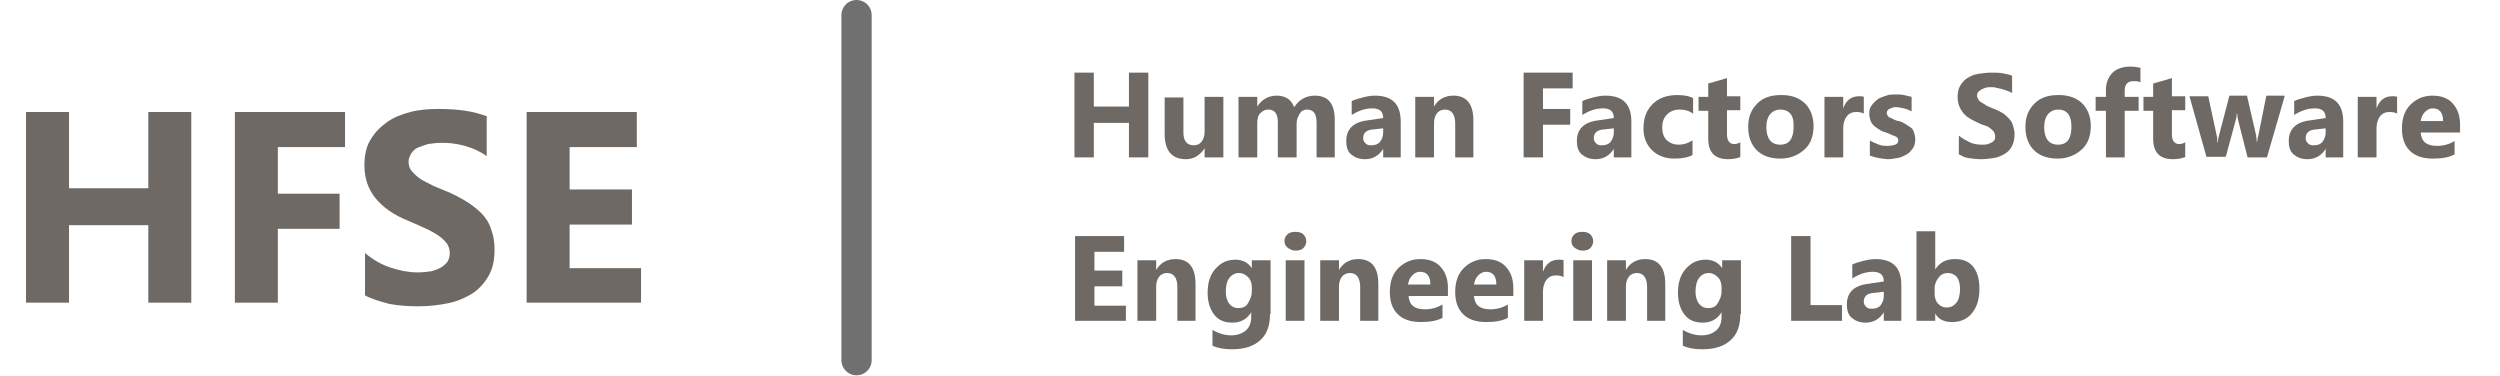
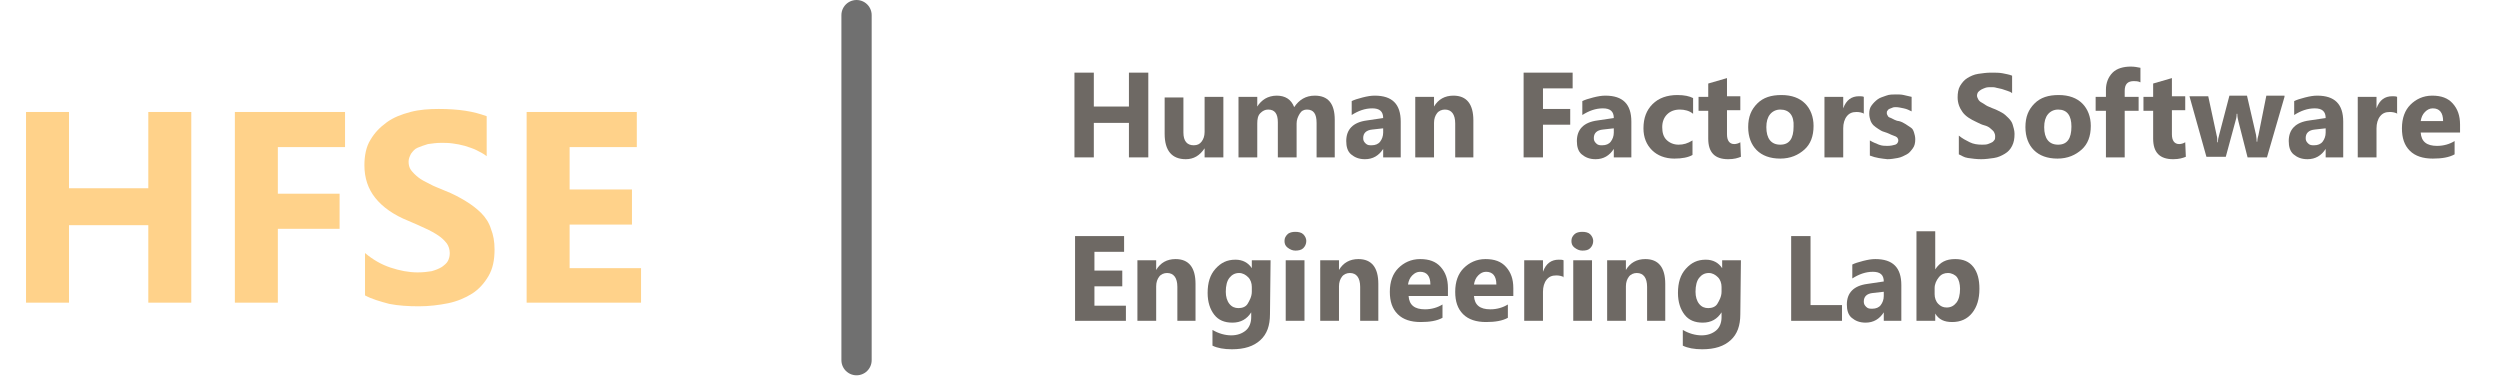
<svg xmlns="http://www.w3.org/2000/svg" version="1.1" id="Layer_1" x="0px" y="0px" viewBox="0 0 413 62" style="enable-background:new 0 0 413 62;" xml:space="preserve">
  <style type="text/css">
	.st0{enable-background:new    ;}
- 	.st1{fill:#6E6964;}
+ 	.st1{fill:#FFD28A;}
	.st2{fill:none;stroke:#707070;stroke-width:5;stroke-linecap:round;}
+ 	.st3{fill:#6E6964;}
</style>
  <g id="Group_11" transform="translate(-62 -64)">
    <g class="st0">
      <path class="st1" d="M93.6,114h-7.1v-12.8H73.4V114h-7.1V82.5h7.1v12.6h13.1V82.5h7.1V114z" />
      <path class="st1" d="M119,88.3h-11.1V96h10.2v5.8h-10.2V114h-7.1V82.5H119V88.3z" />
-       <path class="st1" d="M122.3,112.8v-7c1.3,1.1,2.7,1.9,4.2,2.4c1.5,0.5,3,0.8,4.5,0.8c0.9,0,1.7-0.1,2.3-0.2    c0.7-0.2,1.2-0.4,1.7-0.7c0.4-0.3,0.8-0.6,1-1c0.2-0.4,0.3-0.8,0.3-1.3c0-0.6-0.2-1.2-0.5-1.6c-0.4-0.5-0.8-0.9-1.4-1.3    s-1.3-0.8-2.2-1.2s-1.7-0.8-2.7-1.2c-2.5-1-4.3-2.3-5.5-3.8c-1.2-1.5-1.8-3.3-1.8-5.4c0-1.6,0.3-3.1,1-4.2    c0.7-1.2,1.6-2.1,2.7-2.9c1.1-0.8,2.4-1.3,3.9-1.7c1.5-0.4,3.1-0.5,4.7-0.5c1.6,0,3.1,0.1,4.4,0.3c1.3,0.2,2.4,0.5,3.5,0.9v6.6    c-0.5-0.4-1.1-0.7-1.7-1s-1.3-0.5-1.9-0.7c-0.7-0.2-1.3-0.3-2-0.4c-0.7-0.1-1.3-0.1-1.9-0.1c-0.8,0-1.5,0.1-2.2,0.2    c-0.7,0.2-1.2,0.4-1.7,0.6s-0.8,0.6-1.1,1c-0.2,0.4-0.4,0.8-0.4,1.3c0,0.5,0.1,1,0.4,1.4c0.3,0.4,0.7,0.8,1.2,1.2    c0.5,0.4,1.1,0.7,1.9,1.1c0.7,0.4,1.6,0.7,2.5,1.1c1.3,0.5,2.4,1.1,3.4,1.7c1,0.6,1.9,1.3,2.6,2s1.3,1.6,1.6,2.6    c0.4,1,0.6,2.1,0.6,3.4c0,1.8-0.3,3.2-1,4.4c-0.7,1.2-1.6,2.2-2.7,2.9c-1.1,0.7-2.5,1.3-4,1.6c-1.5,0.3-3.1,0.5-4.8,0.5    c-1.7,0-3.4-0.1-4.9-0.4C124.8,113.8,123.4,113.4,122.3,112.8z" />
+       <path class="st1" d="M122.3,112.8v-7c1.3,1.1,2.7,1.9,4.2,2.4s3,0.8,4.5,0.8c0.9,0,1.7-0.1,2.3-0.2c0.7-0.2,1.2-0.4,1.7-0.7    c0.4-0.3,0.8-0.6,1-1s0.3-0.8,0.3-1.3c0-0.6-0.2-1.2-0.5-1.6c-0.4-0.5-0.8-0.9-1.4-1.3s-1.3-0.8-2.2-1.2s-1.7-0.8-2.7-1.2    c-2.5-1-4.3-2.3-5.5-3.8s-1.8-3.3-1.8-5.4c0-1.6,0.3-3.1,1-4.2c0.7-1.2,1.6-2.1,2.7-2.9s2.4-1.3,3.9-1.7c1.5-0.4,3.1-0.5,4.7-0.5    c1.6,0,3.1,0.1,4.4,0.3c1.3,0.2,2.4,0.5,3.5,0.9v6.6c-0.5-0.4-1.1-0.7-1.7-1s-1.3-0.5-1.9-0.7c-0.7-0.2-1.3-0.3-2-0.4    s-1.3-0.1-1.9-0.1c-0.8,0-1.5,0.1-2.2,0.2c-0.7,0.2-1.2,0.4-1.7,0.6s-0.8,0.6-1.1,1c-0.2,0.4-0.4,0.8-0.4,1.3s0.1,1,0.4,1.4    c0.3,0.4,0.7,0.8,1.2,1.2c0.5,0.4,1.1,0.7,1.9,1.1c0.7,0.4,1.6,0.7,2.5,1.1c1.3,0.5,2.4,1.1,3.4,1.7s1.9,1.3,2.6,2    s1.3,1.6,1.6,2.6c0.4,1,0.6,2.1,0.6,3.4c0,1.8-0.3,3.2-1,4.4c-0.7,1.2-1.6,2.2-2.7,2.9c-1.1,0.7-2.5,1.3-4,1.6    c-1.5,0.3-3.1,0.5-4.8,0.5s-3.4-0.1-4.9-0.4C124.8,113.8,123.4,113.4,122.3,112.8z" />
      <path class="st1" d="M167.9,114H149V82.5h18.2v5.8h-11.1v7h10.3v5.8h-10.3v7.2h11.8V114z" />
    </g>
    <line id="Line_1" class="st2" x1="203.5" y1="66.5" x2="203.5" y2="123.5" />
    <g class="st0">
-       <path class="st1" d="M251.7,90h-3.2v-5.7h-5.8V90h-3.2V76h3.2v5.6h5.8V76h3.2V90z" />
-       <path class="st1" d="M264.1,90H261v-1.5h0c-0.8,1.2-1.8,1.8-3.1,1.8c-2.3,0-3.5-1.4-3.5-4.2v-6h3.1v5.8c0,1.4,0.6,2.1,1.7,2.1    c0.6,0,1-0.2,1.3-0.6s0.5-0.9,0.5-1.6V80h3.1V90z" />
-       <path class="st1" d="M282.6,90h-3.1v-5.7c0-1.5-0.5-2.2-1.6-2.2c-0.5,0-0.9,0.2-1.2,0.7s-0.5,1-0.5,1.6V90h-3.1v-5.8    c0-1.4-0.5-2.1-1.6-2.1c-0.5,0-0.9,0.2-1.3,0.6s-0.5,1-0.5,1.7V90h-3.1V80h3.1v1.6h0c0.3-0.5,0.8-1,1.3-1.3s1.2-0.5,1.9-0.5    c1.4,0,2.4,0.6,2.9,1.9c0.8-1.2,1.9-1.9,3.4-1.9c2.2,0,3.3,1.3,3.3,4V90z" />
-       <path class="st1" d="M293.4,90h-2.9v-1.4h0c-0.7,1.1-1.7,1.7-3,1.7c-1,0-1.7-0.3-2.3-0.8s-0.8-1.3-0.8-2.2c0-1.9,1.1-3.1,3.4-3.4    l2.7-0.4c0-1.1-0.6-1.6-1.8-1.6c-1.2,0-2.3,0.4-3.4,1.1v-2.3c0.4-0.2,1-0.4,1.8-0.6s1.4-0.3,2-0.3c2.9,0,4.3,1.4,4.3,4.3V90z     M290.5,85.9v-0.7l-1.8,0.2c-1,0.1-1.5,0.6-1.5,1.4c0,0.4,0.1,0.6,0.4,0.9s0.6,0.3,1,0.3c0.6,0,1.1-0.2,1.4-0.6    S290.5,86.5,290.5,85.9z" />
-       <path class="st1" d="M305.5,90h-3.1v-5.6c0-1.5-0.6-2.3-1.7-2.3c-0.5,0-1,0.2-1.3,0.6s-0.5,0.9-0.5,1.6V90h-3.1V80h3.1v1.6h0    c0.7-1.2,1.8-1.8,3.2-1.8c2.2,0,3.3,1.4,3.3,4.1V90z" />
-       <path class="st1" d="M321.8,78.6h-4.9V82h4.5v2.6h-4.5V90h-3.2V76h8.1V78.6z" />
-       <path class="st1" d="M331.5,90h-2.9v-1.4h0c-0.7,1.1-1.7,1.7-3,1.7c-1,0-1.7-0.3-2.3-0.8s-0.8-1.3-0.8-2.2c0-1.9,1.1-3.1,3.4-3.4    l2.7-0.4c0-1.1-0.6-1.6-1.8-1.6c-1.2,0-2.3,0.4-3.4,1.1v-2.3c0.4-0.2,1-0.4,1.8-0.6s1.4-0.3,2-0.3c2.9,0,4.3,1.4,4.3,4.3V90z     M328.6,85.9v-0.7l-1.8,0.2c-1,0.1-1.5,0.6-1.5,1.4c0,0.4,0.1,0.6,0.4,0.9s0.6,0.3,1,0.3c0.6,0,1.1-0.2,1.4-0.6    S328.6,86.5,328.6,85.9z" />
-       <path class="st1" d="M341.6,89.6c-0.7,0.4-1.7,0.6-3,0.6c-1.5,0-2.8-0.5-3.7-1.4s-1.4-2.1-1.4-3.6c0-1.7,0.5-3,1.5-4    s2.4-1.5,4.1-1.5c1.2,0,2,0.2,2.6,0.5v2.6c-0.6-0.5-1.4-0.7-2.2-0.7c-0.9,0-1.6,0.3-2.1,0.8s-0.8,1.2-0.8,2.1    c0,0.9,0.2,1.6,0.7,2.1s1.2,0.8,2,0.8c0.8,0,1.5-0.2,2.3-0.7V89.6z" />
-       <path class="st1" d="M349.6,89.9c-0.5,0.2-1.1,0.4-2.1,0.4c-2.2,0-3.3-1.1-3.3-3.4v-4.6h-1.6V80h1.6v-2.2l3.1-0.9v3h2.2v2.3h-2.2    v4c0,1,0.4,1.6,1.2,1.6c0.3,0,0.7-0.1,1-0.3V89.9z" />
-       <path class="st1" d="M356.1,90.2c-1.7,0-3-0.5-3.9-1.4s-1.4-2.2-1.4-3.8c0-1.7,0.5-2.9,1.5-3.9s2.3-1.4,4-1.4c1.7,0,3,0.5,3.9,1.4    s1.4,2.2,1.4,3.7c0,1.7-0.5,3-1.5,3.9S357.8,90.2,356.1,90.2z M356.1,82.1c-0.7,0-1.3,0.3-1.7,0.8s-0.6,1.2-0.6,2.1    c0,1.9,0.8,2.9,2.3,2.9c1.5,0,2.2-1,2.2-3C358.4,83.1,357.6,82.1,356.1,82.1z" />
-       <path class="st1" d="M370,82.8c-0.4-0.2-0.8-0.3-1.3-0.3c-0.7,0-1.2,0.2-1.6,0.7s-0.6,1.2-0.6,2V90h-3.1V80h3.1v1.9h0    c0.5-1.4,1.4-2,2.6-2c0.3,0,0.6,0,0.8,0.1V82.8z" />
-       <path class="st1" d="M370.9,89.7v-2.5c0.5,0.3,1,0.5,1.5,0.7s1,0.2,1.4,0.2c0.5,0,1-0.1,1.3-0.2s0.5-0.4,0.5-0.7    c0-0.2-0.1-0.4-0.2-0.5s-0.3-0.2-0.6-0.3s-0.5-0.2-0.7-0.3s-0.5-0.2-0.8-0.3c-0.4-0.1-0.7-0.3-1-0.5s-0.6-0.4-0.8-0.6    s-0.4-0.5-0.5-0.8s-0.2-0.7-0.2-1.1c0-0.6,0.1-1,0.4-1.4s0.6-0.7,1-1s0.9-0.4,1.4-0.6s1.1-0.2,1.6-0.2c0.4,0,0.9,0,1.3,0.1    s0.9,0.2,1.3,0.3v2.4c-0.4-0.2-0.8-0.4-1.3-0.5s-0.9-0.2-1.3-0.2c-0.2,0-0.4,0-0.6,0.1s-0.3,0.1-0.5,0.2s-0.2,0.2-0.3,0.3    s-0.1,0.2-0.1,0.4c0,0.2,0.1,0.3,0.2,0.5s0.3,0.2,0.5,0.3s0.4,0.2,0.6,0.3s0.5,0.2,0.7,0.2c0.4,0.1,0.8,0.3,1.1,0.5    s0.6,0.4,0.9,0.6s0.4,0.5,0.5,0.8s0.2,0.7,0.2,1.1c0,0.6-0.1,1.1-0.4,1.5s-0.6,0.8-1,1s-0.9,0.5-1.5,0.6s-1.1,0.2-1.7,0.2    C372.9,90.2,371.9,90.1,370.9,89.7z" />
-       <path class="st1" d="M385.6,89.5v-3.1c0.6,0.5,1.2,0.8,1.8,1.1s1.3,0.4,2,0.4c0.4,0,0.7,0,1-0.1s0.5-0.2,0.7-0.3s0.3-0.3,0.4-0.4    s0.1-0.4,0.1-0.6c0-0.3-0.1-0.5-0.2-0.7s-0.4-0.4-0.6-0.6s-0.6-0.4-1-0.5s-0.8-0.3-1.2-0.5c-1.1-0.5-1.9-1-2.4-1.7    s-0.8-1.5-0.8-2.4c0-0.7,0.1-1.4,0.4-1.9s0.7-1,1.2-1.3s1.1-0.6,1.8-0.7s1.4-0.2,2.1-0.2c0.7,0,1.4,0,1.9,0.1s1.1,0.2,1.6,0.4v2.9    c-0.2-0.2-0.5-0.3-0.8-0.4s-0.6-0.2-0.9-0.3s-0.6-0.1-0.9-0.2s-0.6-0.1-0.8-0.1c-0.4,0-0.7,0-1,0.1s-0.5,0.2-0.7,0.3    s-0.4,0.3-0.5,0.4s-0.2,0.4-0.2,0.6c0,0.2,0.1,0.4,0.2,0.6s0.3,0.4,0.5,0.5s0.5,0.3,0.8,0.5s0.7,0.3,1.1,0.5    c0.6,0.2,1.1,0.5,1.5,0.7s0.8,0.6,1.1,0.9s0.6,0.7,0.7,1.1s0.3,0.9,0.3,1.5c0,0.8-0.1,1.4-0.4,2s-0.7,1-1.2,1.3s-1.1,0.6-1.8,0.7    s-1.4,0.2-2.1,0.2c-0.8,0-1.5-0.1-2.2-0.2S386.1,89.7,385.6,89.5z" />
-       <path class="st1" d="M401.9,90.2c-1.7,0-3-0.5-3.9-1.4s-1.4-2.2-1.4-3.8c0-1.7,0.5-2.9,1.5-3.9s2.3-1.4,4-1.4c1.7,0,3,0.5,3.9,1.4    s1.4,2.2,1.4,3.7c0,1.7-0.5,3-1.5,3.9S403.6,90.2,401.9,90.2z M402,82.1c-0.7,0-1.3,0.3-1.7,0.8s-0.6,1.2-0.6,2.1    c0,1.9,0.8,2.9,2.3,2.9c1.5,0,2.2-1,2.2-3C404.2,83.1,403.5,82.1,402,82.1z" />
-       <path class="st1" d="M415.6,77.6c-0.4-0.2-0.8-0.2-1.1-0.2c-1,0-1.5,0.5-1.5,1.6V80h2.3v2.3h-2.3V90h-3.1v-7.7h-1.7V80h1.7v-1.2    c0-1.1,0.4-2.1,1.1-2.8s1.8-1,3-1c0.6,0,1.1,0.1,1.6,0.2V77.6z" />
-       <path class="st1" d="M423.1,89.9c-0.5,0.2-1.1,0.4-2.1,0.4c-2.2,0-3.3-1.1-3.3-3.4v-4.6h-1.6V80h1.6v-2.2l3.1-0.9v3h2.2v2.3h-2.2    v4c0,1,0.4,1.6,1.2,1.6c0.3,0,0.7-0.1,1-0.3V89.9z" />
-       <path class="st1" d="M439.4,80l-2.9,10h-3.2l-1.5-5.9c-0.1-0.4-0.2-0.8-0.2-1.3h-0.1c0,0.5-0.1,0.9-0.2,1.2l-1.6,5.9h-3.2l-2.8-10    h3.1l1.4,6.5c0.1,0.3,0.1,0.7,0.1,1.1h0.1c0-0.5,0.1-0.8,0.2-1.2l1.7-6.5h2.9l1.5,6.5c0,0.2,0.1,0.5,0.1,1.1h0.1    c0-0.4,0.1-0.8,0.2-1.1l1.3-6.5H439.4z" />
-       <path class="st1" d="M449.1,90h-2.9v-1.4h0c-0.7,1.1-1.7,1.7-3,1.7c-1,0-1.7-0.3-2.3-0.8s-0.8-1.3-0.8-2.2c0-1.9,1.1-3.1,3.4-3.4    l2.7-0.4c0-1.1-0.6-1.6-1.8-1.6c-1.2,0-2.3,0.4-3.4,1.1v-2.3c0.4-0.2,1-0.4,1.8-0.6s1.4-0.3,2-0.3c2.9,0,4.3,1.4,4.3,4.3V90z     M446.2,85.9v-0.7l-1.8,0.2c-1,0.1-1.5,0.6-1.5,1.4c0,0.4,0.1,0.6,0.4,0.9s0.6,0.3,1,0.3c0.6,0,1.1-0.2,1.4-0.6    S446.2,86.5,446.2,85.9z" />
-       <path class="st1" d="M458.1,82.8c-0.4-0.2-0.8-0.3-1.3-0.3c-0.7,0-1.2,0.2-1.6,0.7s-0.6,1.2-0.6,2V90h-3.1V80h3.1v1.9h0    c0.5-1.4,1.4-2,2.6-2c0.3,0,0.6,0,0.8,0.1V82.8z" />
-       <path class="st1" d="M468.4,85.9h-6.5c0.1,1.5,1,2.2,2.7,2.2c1.1,0,2.1-0.3,2.9-0.8v2.2c-0.9,0.5-2.1,0.7-3.6,0.7    c-1.6,0-2.9-0.4-3.8-1.3s-1.3-2.1-1.3-3.7c0-1.7,0.5-3,1.4-3.9s2.1-1.5,3.6-1.5c1.5,0,2.6,0.4,3.4,1.3s1.2,2,1.2,3.5V85.9z     M465.6,84c0-1.4-0.6-2.1-1.7-2.1c-0.5,0-0.9,0.2-1.3,0.6s-0.6,0.9-0.7,1.5H465.6z" />
+       <path class="st3" d="M251.7,90h-3.2v-5.7h-5.8V90h-3.2V76h3.2v5.6h5.8V76h3.2V90z" />
+       <path class="st3" d="M264.1,90H261v-1.5l0,0c-0.8,1.2-1.8,1.8-3.1,1.8c-2.3,0-3.5-1.4-3.5-4.2v-6h3.1v5.8c0,1.4,0.6,2.1,1.7,2.1    c0.6,0,1-0.2,1.3-0.6s0.5-0.9,0.5-1.6V80h3.1V90z" />
+       <path class="st3" d="M282.6,90h-3.1v-5.7c0-1.5-0.5-2.2-1.6-2.2c-0.5,0-0.9,0.2-1.2,0.7s-0.5,1-0.5,1.6V90h-3.1v-5.8    c0-1.4-0.5-2.1-1.6-2.1c-0.5,0-0.9,0.2-1.3,0.6s-0.5,1-0.5,1.7V90h-3.1V80h3.1v1.6l0,0c0.3-0.5,0.8-1,1.3-1.3s1.2-0.5,1.9-0.5    c1.4,0,2.4,0.6,2.9,1.9c0.8-1.2,1.9-1.9,3.4-1.9c2.2,0,3.3,1.3,3.3,4V90H282.6z" />
+       <path class="st3" d="M293.4,90h-2.9v-1.4l0,0c-0.7,1.1-1.7,1.7-3,1.7c-1,0-1.7-0.3-2.3-0.8s-0.8-1.3-0.8-2.2    c0-1.9,1.1-3.1,3.4-3.4l2.7-0.4c0-1.1-0.6-1.6-1.8-1.6c-1.2,0-2.3,0.4-3.4,1.1v-2.3c0.4-0.2,1-0.4,1.8-0.6s1.4-0.3,2-0.3    c2.9,0,4.3,1.4,4.3,4.3L293.4,90L293.4,90z M290.5,85.9v-0.7l-1.8,0.2c-1,0.1-1.5,0.6-1.5,1.4c0,0.4,0.1,0.6,0.4,0.9    s0.6,0.3,1,0.3c0.6,0,1.1-0.2,1.4-0.6S290.5,86.5,290.5,85.9z" />
+       <path class="st3" d="M305.5,90h-3.1v-5.6c0-1.5-0.6-2.3-1.7-2.3c-0.5,0-1,0.2-1.3,0.6s-0.5,0.9-0.5,1.6V90h-3.1V80h3.1v1.6l0,0    c0.7-1.2,1.8-1.8,3.2-1.8c2.2,0,3.3,1.4,3.3,4.1V90H305.5z" />
+       <path class="st3" d="M321.8,78.6h-4.9V82h4.5v2.6h-4.5V90h-3.2V76h8.1V78.6z" />
+       <path class="st3" d="M331.5,90h-2.9v-1.4l0,0c-0.7,1.1-1.7,1.7-3,1.7c-1,0-1.7-0.3-2.3-0.8s-0.8-1.3-0.8-2.2    c0-1.9,1.1-3.1,3.4-3.4l2.7-0.4c0-1.1-0.6-1.6-1.8-1.6c-1.2,0-2.3,0.4-3.4,1.1v-2.3c0.4-0.2,1-0.4,1.8-0.6s1.4-0.3,2-0.3    c2.9,0,4.3,1.4,4.3,4.3L331.5,90L331.5,90z M328.6,85.9v-0.7l-1.8,0.2c-1,0.1-1.5,0.6-1.5,1.4c0,0.4,0.1,0.6,0.4,0.9    s0.6,0.3,1,0.3c0.6,0,1.1-0.2,1.4-0.6S328.6,86.5,328.6,85.9z" />
+       <path class="st3" d="M341.6,89.6c-0.7,0.4-1.7,0.6-3,0.6c-1.5,0-2.8-0.5-3.7-1.4s-1.4-2.1-1.4-3.6c0-1.7,0.5-3,1.5-4    s2.4-1.5,4.1-1.5c1.2,0,2,0.2,2.6,0.5v2.6c-0.6-0.5-1.4-0.7-2.2-0.7c-0.9,0-1.6,0.3-2.1,0.8s-0.8,1.2-0.8,2.1s0.2,1.6,0.7,2.1    s1.2,0.8,2,0.8s1.5-0.2,2.3-0.7V89.6z" />
+       <path class="st3" d="M349.6,89.9c-0.5,0.2-1.1,0.4-2.1,0.4c-2.2,0-3.3-1.1-3.3-3.4v-4.6h-1.6V80h1.6v-2.2l3.1-0.9v3h2.2v2.3h-2.2    v4c0,1,0.4,1.6,1.2,1.6c0.3,0,0.7-0.1,1-0.3L349.6,89.9L349.6,89.9z" />
+       <path class="st3" d="M356.1,90.2c-1.7,0-3-0.5-3.9-1.4s-1.4-2.2-1.4-3.8c0-1.7,0.5-2.9,1.5-3.9s2.3-1.4,4-1.4s3,0.5,3.9,1.4    s1.4,2.2,1.4,3.7c0,1.7-0.5,3-1.5,3.9S357.8,90.2,356.1,90.2z M356.1,82.1c-0.7,0-1.3,0.3-1.7,0.8s-0.6,1.2-0.6,2.1    c0,1.9,0.8,2.9,2.3,2.9s2.2-1,2.2-3C358.4,83.1,357.6,82.1,356.1,82.1z" />
+       <path class="st3" d="M370,82.8c-0.4-0.2-0.8-0.3-1.3-0.3c-0.7,0-1.2,0.2-1.6,0.7s-0.6,1.2-0.6,2V90h-3.1V80h3.1v1.9l0,0    c0.5-1.4,1.4-2,2.6-2c0.3,0,0.6,0,0.8,0.1v2.8H370z" />
+       <path class="st3" d="M370.9,89.7v-2.5c0.5,0.3,1,0.5,1.5,0.7s1,0.2,1.4,0.2c0.5,0,1-0.1,1.3-0.2s0.5-0.4,0.5-0.7    c0-0.2-0.1-0.4-0.2-0.5s-0.3-0.2-0.6-0.3s-0.5-0.2-0.7-0.3s-0.5-0.2-0.8-0.3c-0.4-0.1-0.7-0.3-1-0.5s-0.6-0.4-0.8-0.6    s-0.4-0.5-0.5-0.8s-0.2-0.7-0.2-1.1c0-0.6,0.1-1,0.4-1.4s0.6-0.7,1-1s0.9-0.4,1.4-0.6s1.1-0.2,1.6-0.2c0.4,0,0.9,0,1.3,0.1    s0.9,0.2,1.3,0.3v2.4c-0.4-0.2-0.8-0.4-1.3-0.5s-0.9-0.2-1.3-0.2c-0.2,0-0.4,0-0.6,0.1s-0.3,0.1-0.5,0.2s-0.2,0.2-0.3,0.3    s-0.1,0.2-0.1,0.4c0,0.2,0.1,0.3,0.2,0.5s0.3,0.2,0.5,0.3s0.4,0.2,0.6,0.3s0.5,0.2,0.7,0.2c0.4,0.1,0.8,0.3,1.1,0.5    s0.6,0.4,0.9,0.6s0.4,0.5,0.5,0.8s0.2,0.7,0.2,1.1c0,0.6-0.1,1.1-0.4,1.5s-0.6,0.8-1,1s-0.9,0.5-1.5,0.6s-1.1,0.2-1.7,0.2    C372.9,90.2,371.9,90.1,370.9,89.7z" />
+       <path class="st3" d="M385.6,89.5v-3.1c0.6,0.5,1.2,0.8,1.8,1.1s1.3,0.4,2,0.4c0.4,0,0.7,0,1-0.1s0.5-0.2,0.7-0.3s0.3-0.3,0.4-0.4    s0.1-0.4,0.1-0.6c0-0.3-0.1-0.5-0.2-0.7s-0.4-0.4-0.6-0.6s-0.6-0.4-1-0.5s-0.8-0.3-1.2-0.5c-1.1-0.5-1.9-1-2.4-1.7    s-0.8-1.5-0.8-2.4c0-0.7,0.1-1.4,0.4-1.9s0.7-1,1.2-1.3s1.1-0.6,1.8-0.7s1.4-0.2,2.1-0.2s1.4,0,1.9,0.1s1.1,0.2,1.6,0.4v2.9    c-0.2-0.2-0.5-0.3-0.8-0.4s-0.6-0.2-0.9-0.3s-0.6-0.1-0.9-0.2s-0.6-0.1-0.8-0.1c-0.4,0-0.7,0-1,0.1s-0.5,0.2-0.7,0.3    s-0.4,0.3-0.5,0.4s-0.2,0.4-0.2,0.6s0.1,0.4,0.2,0.6s0.3,0.4,0.5,0.5s0.5,0.3,0.8,0.5s0.7,0.3,1.1,0.5c0.6,0.2,1.1,0.5,1.5,0.7    s0.8,0.6,1.1,0.9s0.6,0.7,0.7,1.1s0.3,0.9,0.3,1.5c0,0.8-0.1,1.4-0.4,2s-0.7,1-1.2,1.3s-1.1,0.6-1.8,0.7s-1.4,0.2-2.1,0.2    c-0.8,0-1.5-0.1-2.2-0.2S386.1,89.7,385.6,89.5z" />
+       <path class="st3" d="M401.9,90.2c-1.7,0-3-0.5-3.9-1.4s-1.4-2.2-1.4-3.8c0-1.7,0.5-2.9,1.5-3.9s2.3-1.4,4-1.4s3,0.5,3.9,1.4    s1.4,2.2,1.4,3.7c0,1.7-0.5,3-1.5,3.9S403.6,90.2,401.9,90.2z M402,82.1c-0.7,0-1.3,0.3-1.7,0.8s-0.6,1.2-0.6,2.1    c0,1.9,0.8,2.9,2.3,2.9s2.2-1,2.2-3C404.2,83.1,403.5,82.1,402,82.1z" />
+       <path class="st3" d="M415.6,77.6c-0.4-0.2-0.8-0.2-1.1-0.2c-1,0-1.5,0.5-1.5,1.6v1h2.3v2.3H413V90h-3.1v-7.7h-1.7V80h1.7v-1.2    c0-1.1,0.4-2.1,1.1-2.8s1.8-1,3-1c0.6,0,1.1,0.1,1.6,0.2V77.6z" />
+       <path class="st3" d="M423.1,89.9c-0.5,0.2-1.1,0.4-2.1,0.4c-2.2,0-3.3-1.1-3.3-3.4v-4.6h-1.6V80h1.6v-2.2l3.1-0.9v3h2.2v2.3h-2.2    v4c0,1,0.4,1.6,1.2,1.6c0.3,0,0.7-0.1,1-0.3L423.1,89.9L423.1,89.9z" />
+       <path class="st3" d="M439.4,80l-2.9,10h-3.2l-1.5-5.9c-0.1-0.4-0.2-0.8-0.2-1.3h-0.1c0,0.5-0.1,0.9-0.2,1.2l-1.6,5.9h-3.2l-2.8-10    h3.1l1.4,6.5c0.1,0.3,0.1,0.7,0.1,1.1h0.1c0-0.5,0.1-0.8,0.2-1.2l1.7-6.5h2.9l1.5,6.5c0,0.2,0.1,0.5,0.1,1.1h0.1    c0-0.4,0.1-0.8,0.2-1.1l1.3-6.5h3V80z" />
+       <path class="st3" d="M449.1,90h-2.9v-1.4l0,0c-0.7,1.1-1.7,1.7-3,1.7c-1,0-1.7-0.3-2.3-0.8s-0.8-1.3-0.8-2.2    c0-1.9,1.1-3.1,3.4-3.4l2.7-0.4c0-1.1-0.6-1.6-1.8-1.6c-1.2,0-2.3,0.4-3.4,1.1v-2.3c0.4-0.2,1-0.4,1.8-0.6s1.4-0.3,2-0.3    c2.9,0,4.3,1.4,4.3,4.3L449.1,90L449.1,90z M446.2,85.9v-0.7l-1.8,0.2c-1,0.1-1.5,0.6-1.5,1.4c0,0.4,0.1,0.6,0.4,0.9    s0.6,0.3,1,0.3c0.6,0,1.1-0.2,1.4-0.6S446.2,86.5,446.2,85.9z" />
+       <path class="st3" d="M458.1,82.8c-0.4-0.2-0.8-0.3-1.3-0.3c-0.7,0-1.2,0.2-1.6,0.7s-0.6,1.2-0.6,2V90h-3.1V80h3.1v1.9l0,0    c0.5-1.4,1.4-2,2.6-2c0.3,0,0.6,0,0.8,0.1v2.8H458.1z" />
+       <path class="st3" d="M468.4,85.9h-6.5c0.1,1.5,1,2.2,2.7,2.2c1.1,0,2.1-0.3,2.9-0.8v2.2c-0.9,0.5-2.1,0.7-3.6,0.7    c-1.6,0-2.9-0.4-3.8-1.3s-1.3-2.1-1.3-3.7c0-1.7,0.5-3,1.4-3.9s2.1-1.5,3.6-1.5s2.6,0.4,3.4,1.3s1.2,2,1.2,3.5L468.4,85.9    L468.4,85.9z M465.6,84c0-1.4-0.6-2.1-1.7-2.1c-0.5,0-0.9,0.2-1.3,0.6s-0.6,0.9-0.7,1.5H465.6z" />
    </g>
    <g class="st0">
-       <path class="st1" d="M248,117h-8.4v-14h8.1v2.6h-4.9v3.1h4.6v2.6h-4.6v3.2h5.2V117z" />
-       <path class="st1" d="M259.6,117h-3.1v-5.6c0-1.5-0.6-2.3-1.7-2.3c-0.5,0-1,0.2-1.3,0.6s-0.5,0.9-0.5,1.6v5.7h-3.1v-10h3.1v1.6h0    c0.7-1.2,1.8-1.8,3.2-1.8c2.2,0,3.3,1.4,3.3,4.1V117z" />
-       <path class="st1" d="M271.8,115.9c0,1.9-0.5,3.3-1.6,4.3s-2.6,1.5-4.7,1.5c-1.3,0-2.4-0.2-3.2-0.6v-2.6c1,0.6,2.1,0.9,3.1,0.9    c1,0,1.8-0.3,2.4-0.8s0.9-1.3,0.9-2.2v-0.8h0c-0.7,1.1-1.7,1.7-3.1,1.7c-1.3,0-2.3-0.4-3-1.3s-1.1-2.1-1.1-3.6c0-1.7,0.4-3,1.3-4    s1.9-1.5,3.3-1.5c1.2,0,2.1,0.5,2.7,1.4h0V107h3.1V115.9z M268.8,112.2v-0.8c0-0.6-0.2-1.2-0.6-1.6s-0.9-0.7-1.5-0.7    c-0.7,0-1.2,0.3-1.6,0.8s-0.6,1.3-0.6,2.3c0,0.8,0.2,1.5,0.6,2s0.9,0.7,1.5,0.7c0.6,0,1.2-0.2,1.5-0.7S268.8,113,268.8,112.2z" />
-       <path class="st1" d="M276,105.4c-0.5,0-0.9-0.2-1.3-0.5s-0.5-0.7-0.5-1.1c0-0.5,0.2-0.8,0.5-1.1s0.8-0.4,1.3-0.4    c0.5,0,1,0.1,1.3,0.4s0.5,0.7,0.5,1.1c0,0.5-0.2,0.9-0.5,1.2S276.5,105.4,276,105.4z M277.5,117h-3.1v-10h3.1V117z" />
-       <path class="st1" d="M289.8,117h-3.1v-5.6c0-1.5-0.6-2.3-1.7-2.3c-0.5,0-1,0.2-1.3,0.6s-0.5,0.9-0.5,1.6v5.7h-3.1v-10h3.1v1.6h0    c0.7-1.2,1.8-1.8,3.2-1.8c2.2,0,3.3,1.4,3.3,4.1V117z" />
-       <path class="st1" d="M301.2,112.9h-6.5c0.1,1.5,1,2.2,2.7,2.2c1.1,0,2.1-0.3,2.9-0.8v2.2c-0.9,0.5-2.1,0.7-3.6,0.7    c-1.6,0-2.9-0.4-3.8-1.3s-1.3-2.1-1.3-3.7c0-1.7,0.5-3,1.4-3.9s2.1-1.5,3.6-1.5c1.5,0,2.6,0.4,3.4,1.3s1.2,2,1.2,3.5V112.9z     M298.3,111c0-1.4-0.6-2.1-1.7-2.1c-0.5,0-0.9,0.2-1.3,0.6s-0.6,0.9-0.7,1.5H298.3z" />
-       <path class="st1" d="M312,112.9h-6.5c0.1,1.5,1,2.2,2.7,2.2c1.1,0,2.1-0.3,2.9-0.8v2.2c-0.9,0.5-2.1,0.7-3.6,0.7    c-1.6,0-2.9-0.4-3.8-1.3s-1.3-2.1-1.3-3.7c0-1.7,0.5-3,1.4-3.9s2.1-1.5,3.6-1.5c1.5,0,2.6,0.4,3.4,1.3s1.2,2,1.2,3.5V112.9z     M309.2,111c0-1.4-0.6-2.1-1.7-2.1c-0.5,0-0.9,0.2-1.3,0.6s-0.6,0.9-0.7,1.5H309.2z" />
-       <path class="st1" d="M320.4,109.8c-0.4-0.2-0.8-0.3-1.3-0.3c-0.7,0-1.2,0.2-1.6,0.7s-0.6,1.2-0.6,2v4.8h-3.1v-10h3.1v1.9h0    c0.5-1.4,1.4-2,2.6-2c0.3,0,0.6,0,0.8,0.1V109.8z" />
-       <path class="st1" d="M323.4,105.4c-0.5,0-0.9-0.2-1.3-0.5s-0.5-0.7-0.5-1.1c0-0.5,0.2-0.8,0.5-1.1s0.8-0.4,1.3-0.4    c0.5,0,1,0.1,1.3,0.4s0.5,0.7,0.5,1.1c0,0.5-0.2,0.9-0.5,1.2S324,105.4,323.4,105.4z M325,117h-3.1v-10h3.1V117z" />
-       <path class="st1" d="M337.2,117h-3.1v-5.6c0-1.5-0.6-2.3-1.7-2.3c-0.5,0-1,0.2-1.3,0.6s-0.5,0.9-0.5,1.6v5.7h-3.1v-10h3.1v1.6h0    c0.7-1.2,1.8-1.8,3.2-1.8c2.2,0,3.3,1.4,3.3,4.1V117z" />
-       <path class="st1" d="M349.5,115.9c0,1.9-0.5,3.3-1.6,4.3s-2.6,1.5-4.7,1.5c-1.3,0-2.4-0.2-3.2-0.6v-2.6c1,0.6,2.1,0.9,3.1,0.9    c1,0,1.8-0.3,2.4-0.8s0.9-1.3,0.9-2.2v-0.8h0c-0.7,1.1-1.7,1.7-3.1,1.7c-1.3,0-2.3-0.4-3-1.3s-1.1-2.1-1.1-3.6c0-1.7,0.4-3,1.3-4    s1.9-1.5,3.3-1.5c1.2,0,2.1,0.5,2.7,1.4h0V107h3.1V115.9z M346.4,112.2v-0.8c0-0.6-0.2-1.2-0.6-1.6s-0.9-0.7-1.5-0.7    c-0.7,0-1.2,0.3-1.6,0.8s-0.6,1.3-0.6,2.3c0,0.8,0.2,1.5,0.6,2s0.9,0.7,1.5,0.7c0.6,0,1.2-0.2,1.5-0.7S346.4,113,346.4,112.2z" />
-       <path class="st1" d="M366.2,117h-8.3v-14h3.2v11.4h5.2V117z" />
-       <path class="st1" d="M376.1,117h-2.9v-1.4h0c-0.7,1.1-1.7,1.7-3,1.7c-1,0-1.7-0.3-2.3-0.8s-0.8-1.3-0.8-2.2c0-1.9,1.1-3.1,3.4-3.4    l2.7-0.4c0-1.1-0.6-1.6-1.8-1.6c-1.2,0-2.3,0.4-3.4,1.1v-2.3c0.4-0.2,1-0.4,1.8-0.6s1.4-0.3,2-0.3c2.9,0,4.3,1.4,4.3,4.3V117z     M373.2,112.9v-0.7l-1.8,0.2c-1,0.1-1.5,0.6-1.5,1.4c0,0.4,0.1,0.6,0.4,0.9s0.6,0.3,1,0.3c0.6,0,1.1-0.2,1.4-0.6    S373.2,113.5,373.2,112.9z" />
-       <path class="st1" d="M381.7,115.8L381.7,115.8l0,1.2h-3.1v-14.8h3.1v6.3h0c0.8-1.2,1.8-1.7,3.3-1.7c1.3,0,2.3,0.4,3,1.3    s1,2.1,1,3.6c0,1.7-0.4,3-1.2,4s-1.9,1.5-3.3,1.5C383.2,117.2,382.3,116.8,381.7,115.8z M381.6,111.6v1c0,0.6,0.2,1.2,0.6,1.6    s0.8,0.6,1.4,0.6c0.7,0,1.2-0.3,1.6-0.8s0.6-1.3,0.6-2.3c0-0.8-0.2-1.5-0.5-1.9s-0.9-0.7-1.5-0.7c-0.6,0-1.1,0.2-1.5,0.7    S381.6,110.9,381.6,111.6z" />
+       <path class="st3" d="M248,117h-8.4v-14h8.1v2.6h-4.9v3.1h4.6v2.6h-4.6v3.2h5.2L248,117L248,117z" />
+       <path class="st3" d="M259.6,117h-3.1v-5.6c0-1.5-0.6-2.3-1.7-2.3c-0.5,0-1,0.2-1.3,0.6s-0.5,0.9-0.5,1.6v5.7h-3.1v-10h3.1v1.6l0,0    c0.7-1.2,1.8-1.8,3.2-1.8c2.2,0,3.3,1.4,3.3,4.1v6.1H259.6z" />
+       <path class="st3" d="M271.8,115.9c0,1.9-0.5,3.3-1.6,4.3s-2.6,1.5-4.7,1.5c-1.3,0-2.4-0.2-3.2-0.6v-2.6c1,0.6,2.1,0.9,3.1,0.9    s1.8-0.3,2.4-0.8s0.9-1.3,0.9-2.2v-0.8l0,0c-0.7,1.1-1.7,1.7-3.1,1.7c-1.3,0-2.3-0.4-3-1.3s-1.1-2.1-1.1-3.6c0-1.7,0.4-3,1.3-4    s1.9-1.5,3.3-1.5c1.2,0,2.1,0.5,2.7,1.4l0,0V107h3.1L271.8,115.9L271.8,115.9z M268.8,112.2v-0.8c0-0.6-0.2-1.2-0.6-1.6    s-0.9-0.7-1.5-0.7c-0.7,0-1.2,0.3-1.6,0.8s-0.6,1.3-0.6,2.3c0,0.8,0.2,1.5,0.6,2s0.9,0.7,1.5,0.7s1.2-0.2,1.5-0.7    S268.8,113,268.8,112.2z" />
+       <path class="st3" d="M276,105.4c-0.5,0-0.9-0.2-1.3-0.5s-0.5-0.7-0.5-1.1c0-0.5,0.2-0.8,0.5-1.1s0.8-0.4,1.3-0.4s1,0.1,1.3,0.4    s0.5,0.7,0.5,1.1c0,0.5-0.2,0.9-0.5,1.2S276.5,105.4,276,105.4z M277.5,117h-3.1v-10h3.1V117z" />
+       <path class="st3" d="M289.8,117h-3.1v-5.6c0-1.5-0.6-2.3-1.7-2.3c-0.5,0-1,0.2-1.3,0.6s-0.5,0.9-0.5,1.6v5.7h-3.1v-10h3.1v1.6l0,0    c0.7-1.2,1.8-1.8,3.2-1.8c2.2,0,3.3,1.4,3.3,4.1v6.1H289.8z" />
+       <path class="st3" d="M301.2,112.9h-6.5c0.1,1.5,1,2.2,2.7,2.2c1.1,0,2.1-0.3,2.9-0.8v2.2c-0.9,0.5-2.1,0.7-3.6,0.7    c-1.6,0-2.9-0.4-3.8-1.3s-1.3-2.1-1.3-3.7c0-1.7,0.5-3,1.4-3.9s2.1-1.5,3.6-1.5s2.6,0.4,3.4,1.3s1.2,2,1.2,3.5L301.2,112.9    L301.2,112.9z M298.3,111c0-1.4-0.6-2.1-1.7-2.1c-0.5,0-0.9,0.2-1.3,0.6s-0.6,0.9-0.7,1.5H298.3z" />
+       <path class="st3" d="M312,112.9h-6.5c0.1,1.5,1,2.2,2.7,2.2c1.1,0,2.1-0.3,2.9-0.8v2.2c-0.9,0.5-2.1,0.7-3.6,0.7    c-1.6,0-2.9-0.4-3.8-1.3s-1.3-2.1-1.3-3.7c0-1.7,0.5-3,1.4-3.9s2.1-1.5,3.6-1.5s2.6,0.4,3.4,1.3s1.2,2,1.2,3.5L312,112.9    L312,112.9z M309.2,111c0-1.4-0.6-2.1-1.7-2.1c-0.5,0-0.9,0.2-1.3,0.6s-0.6,0.9-0.7,1.5H309.2z" />
+       <path class="st3" d="M320.4,109.8c-0.4-0.2-0.8-0.3-1.3-0.3c-0.7,0-1.2,0.2-1.6,0.7s-0.6,1.2-0.6,2v4.8h-3.1v-10h3.1v1.9l0,0    c0.5-1.4,1.4-2,2.6-2c0.3,0,0.6,0,0.8,0.1v2.8H320.4z" />
+       <path class="st3" d="M323.4,105.4c-0.5,0-0.9-0.2-1.3-0.5s-0.5-0.7-0.5-1.1c0-0.5,0.2-0.8,0.5-1.1s0.8-0.4,1.3-0.4s1,0.1,1.3,0.4    s0.5,0.7,0.5,1.1c0,0.5-0.2,0.9-0.5,1.2S324,105.4,323.4,105.4z M325,117h-3.1v-10h3.1V117z" />
+       <path class="st3" d="M337.2,117h-3.1v-5.6c0-1.5-0.6-2.3-1.7-2.3c-0.5,0-1,0.2-1.3,0.6s-0.5,0.9-0.5,1.6v5.7h-3.1v-10h3.1v1.6l0,0    c0.7-1.2,1.8-1.8,3.2-1.8c2.2,0,3.3,1.4,3.3,4.1v6.1H337.2z" />
+       <path class="st3" d="M349.5,115.9c0,1.9-0.5,3.3-1.6,4.3s-2.6,1.5-4.7,1.5c-1.3,0-2.4-0.2-3.2-0.6v-2.6c1,0.6,2.1,0.9,3.1,0.9    s1.8-0.3,2.4-0.8s0.9-1.3,0.9-2.2v-0.8l0,0c-0.7,1.1-1.7,1.7-3.1,1.7c-1.3,0-2.3-0.4-3-1.3s-1.1-2.1-1.1-3.6c0-1.7,0.4-3,1.3-4    s1.9-1.5,3.3-1.5c1.2,0,2.1,0.5,2.7,1.4l0,0V107h3.1L349.5,115.9L349.5,115.9z M346.4,112.2v-0.8c0-0.6-0.2-1.2-0.6-1.6    s-0.9-0.7-1.5-0.7c-0.7,0-1.2,0.3-1.6,0.8s-0.6,1.3-0.6,2.3c0,0.8,0.2,1.5,0.6,2s0.9,0.7,1.5,0.7s1.2-0.2,1.5-0.7    S346.4,113,346.4,112.2z" />
+       <path class="st3" d="M366.2,117h-8.3v-14h3.2v11.4h5.2v2.6H366.2z" />
+       <path class="st3" d="M376.1,117h-2.9v-1.4l0,0c-0.7,1.1-1.7,1.7-3,1.7c-1,0-1.7-0.3-2.3-0.8s-0.8-1.3-0.8-2.2    c0-1.9,1.1-3.1,3.4-3.4l2.7-0.4c0-1.1-0.6-1.6-1.8-1.6c-1.2,0-2.3,0.4-3.4,1.1v-2.3c0.4-0.2,1-0.4,1.8-0.6s1.4-0.3,2-0.3    c2.9,0,4.3,1.4,4.3,4.3L376.1,117L376.1,117z M373.2,112.9v-0.7l-1.8,0.2c-1,0.1-1.5,0.6-1.5,1.4c0,0.4,0.1,0.6,0.4,0.9    s0.6,0.3,1,0.3c0.6,0,1.1-0.2,1.4-0.6S373.2,113.5,373.2,112.9z" />
+       <path class="st3" d="M381.7,115.8L381.7,115.8v1.2h-3.1v-14.8h3.1v6.3l0,0c0.8-1.2,1.8-1.7,3.3-1.7c1.3,0,2.3,0.4,3,1.3    s1,2.1,1,3.6c0,1.7-0.4,3-1.2,4s-1.9,1.5-3.3,1.5C383.2,117.2,382.3,116.8,381.7,115.8z M381.6,111.6v1c0,0.6,0.2,1.2,0.6,1.6    s0.8,0.6,1.4,0.6c0.7,0,1.2-0.3,1.6-0.8s0.6-1.3,0.6-2.3c0-0.8-0.2-1.5-0.5-1.9s-0.9-0.7-1.5-0.7s-1.1,0.2-1.5,0.7    S381.6,110.9,381.6,111.6z" />
    </g>
  </g>
</svg>
